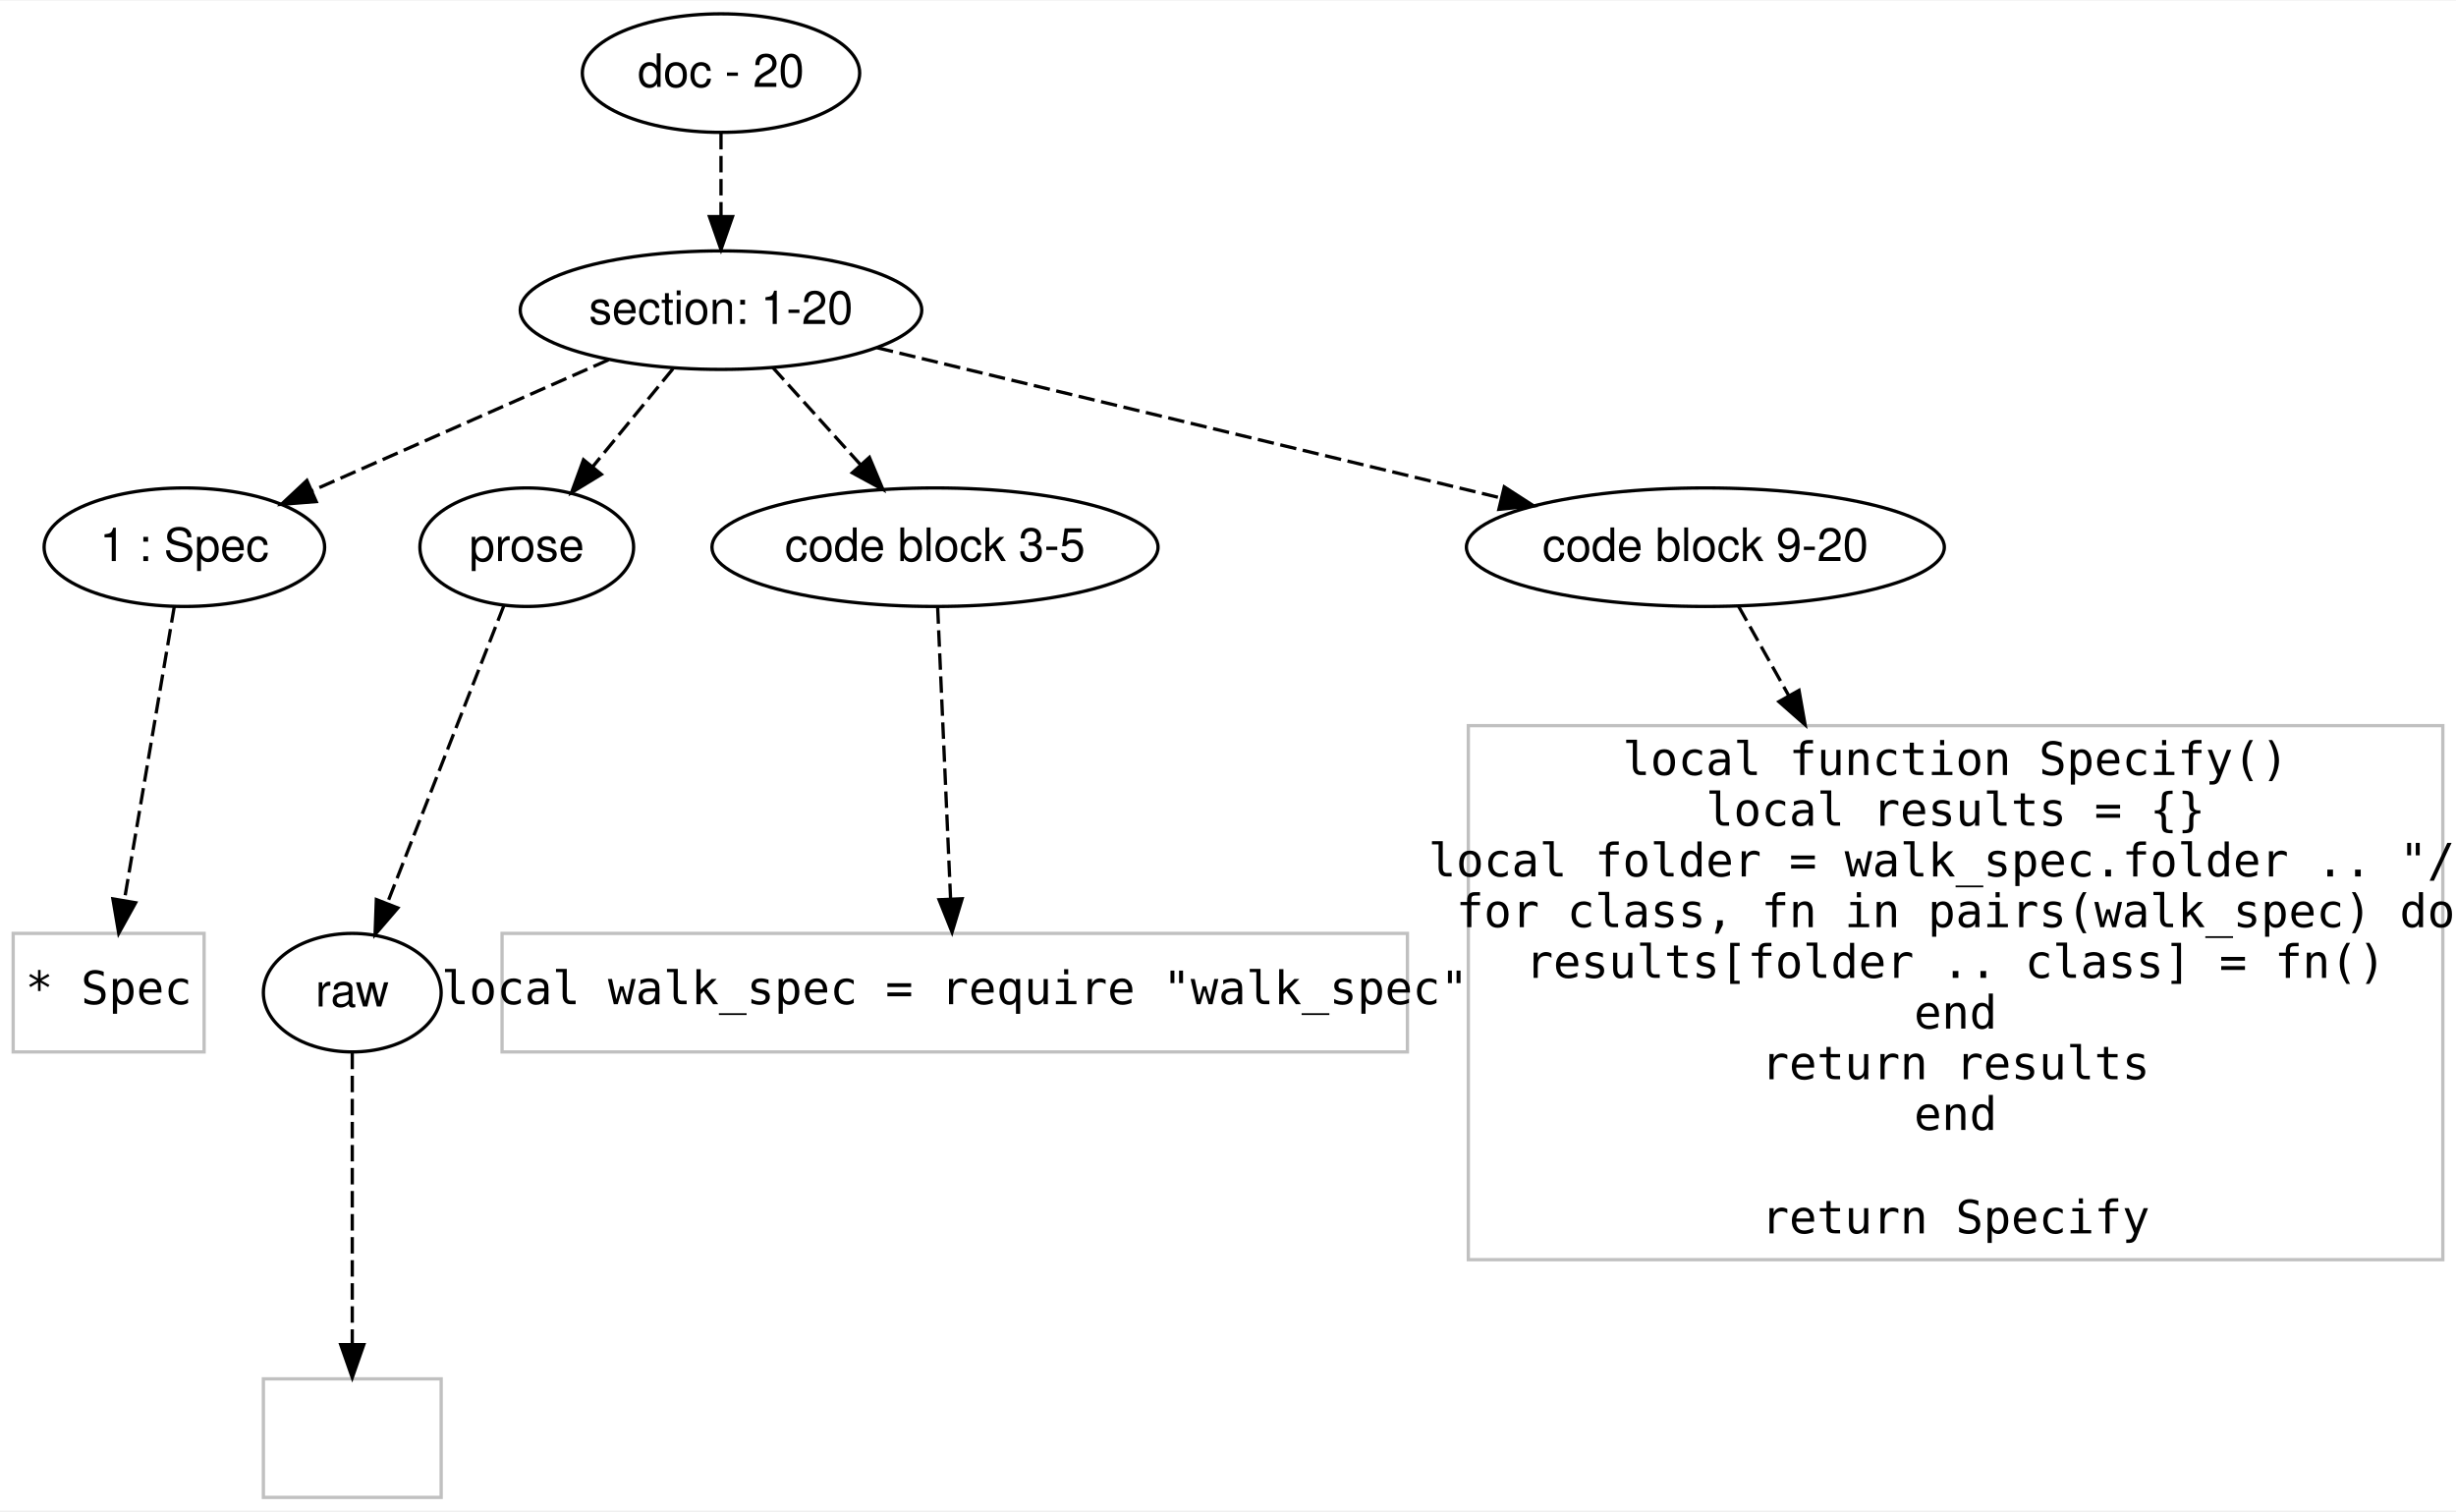
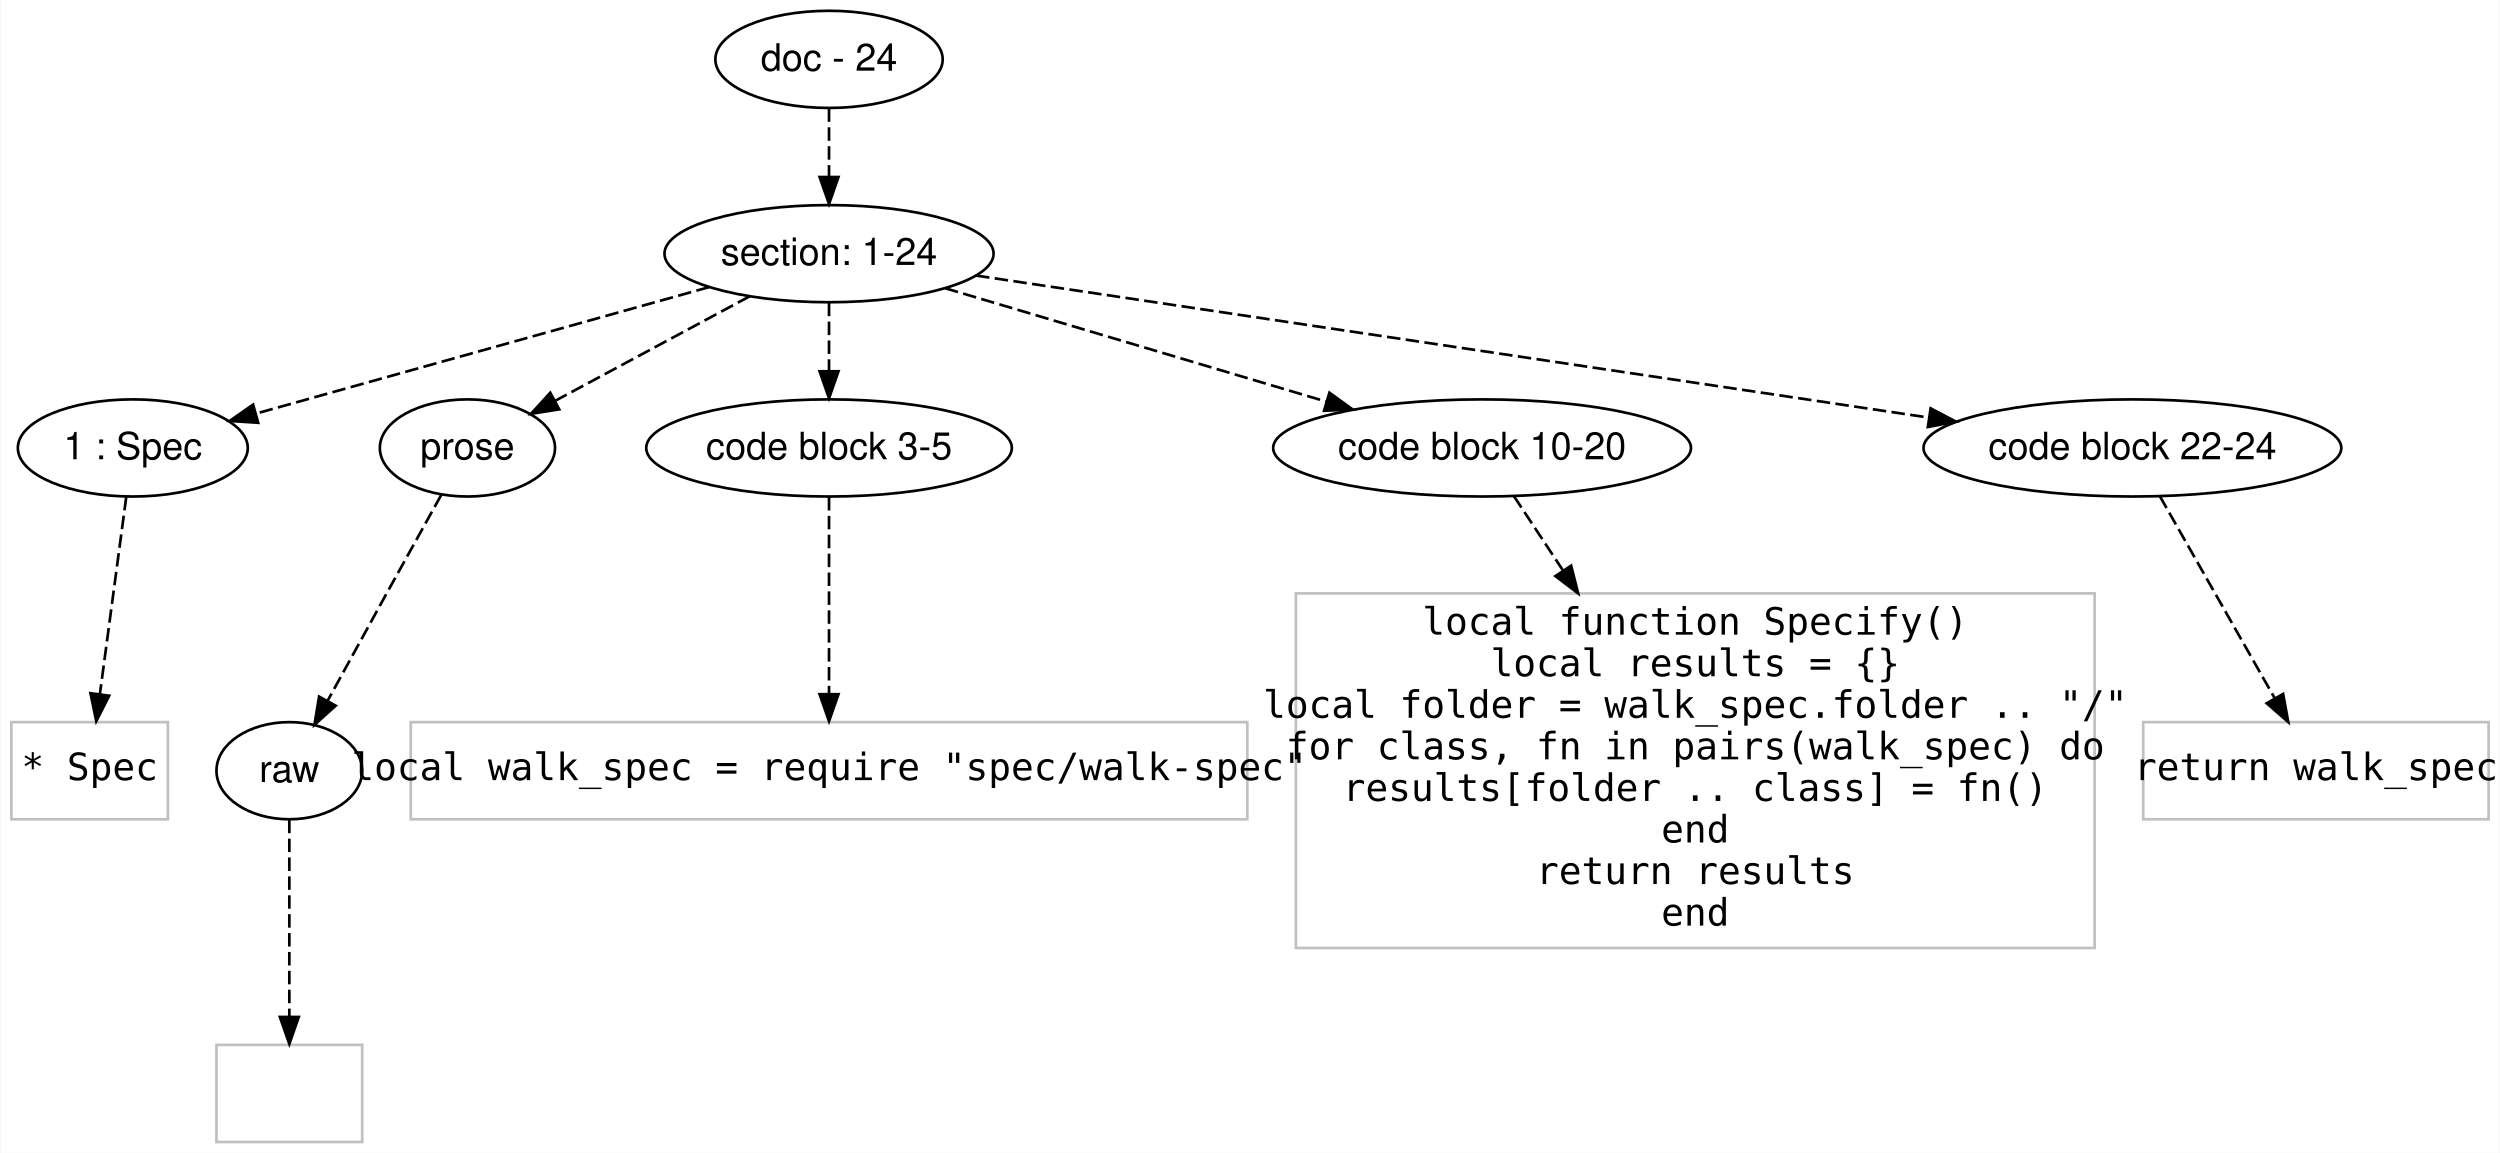
- <svg xmlns="http://www.w3.org/2000/svg" width="746pt" height="459pt" viewBox="0.00 0.00 746.00 458.60">
-   <g id="graph0" class="graph" transform="scale(1 1) rotate(0) translate(4 454.6003)">
-     <polygon fill="#ffffff" stroke="transparent" points="-4,4 -4,-454.6 742,-454.6 742,4 -4,4" />
+ <svg xmlns="http://www.w3.org/2000/svg" width="926pt" height="427pt" viewBox="0.00 0.00 926.00 427.20">
+   <g id="graph0" class="graph" transform="scale(1 1) rotate(0) translate(4 423.2002)">
+     <polygon fill="#ffffff" stroke="transparent" points="-4,4 -4,-423.2 922,-423.2 922,4 -4,4" />
    <g id="node1" class="node">
-       <ellipse fill="none" stroke="#000000" cx="215" cy="-432.6" rx="42.122" ry="18" />
-       <text text-anchor="middle" x="215" y="-428.4" font-family="Helvetica,sans-Serif" font-size="14.00" fill="#000000">doc - 20</text>
+       <ellipse fill="none" stroke="#000000" cx="303" cy="-401.2" rx="42.122" ry="18" />
+       <text text-anchor="middle" x="303" y="-397" font-family="Helvetica,sans-Serif" font-size="14.00" fill="#000000">doc - 24</text>
    </g>
    <g id="node2" class="node">
-       <ellipse fill="none" stroke="#000000" cx="215" cy="-360.6" rx="60.983" ry="18" />
-       <text text-anchor="middle" x="215" y="-356.4" font-family="Helvetica,sans-Serif" font-size="14.00" fill="#000000">section: 1-20</text>
+       <ellipse fill="none" stroke="#000000" cx="303" cy="-329.2" rx="60.983" ry="18" />
+       <text text-anchor="middle" x="303" y="-325" font-family="Helvetica,sans-Serif" font-size="14.00" fill="#000000">section: 1-24</text>
    </g>
    <g id="edge1" class="edge">
-       <path fill="none" stroke="#000000" stroke-dasharray="5,2" d="M215,-414.432C215,-406.731 215,-397.575 215,-389.017" />
-       <polygon fill="#000000" stroke="#000000" points="218.5,-389.014 215,-379.014 211.5,-389.014 218.5,-389.014" />
+       <path fill="none" stroke="#000000" stroke-dasharray="5,2" d="M303,-383.032C303,-375.331 303,-366.175 303,-357.617" />
+       <polygon fill="#000000" stroke="#000000" points="306.5,-357.613 303,-347.613 299.5,-357.614 306.5,-357.613" />
    </g>
    <g id="node3" class="node">
-       <ellipse fill="none" stroke="#000000" cx="52" cy="-288.6" rx="42.606" ry="18" />
-       <text text-anchor="middle" x="52" y="-284.4" font-family="Helvetica,sans-Serif" font-size="14.00" fill="#000000">1 : Spec</text>
+       <ellipse fill="none" stroke="#000000" cx="45" cy="-257.2" rx="42.606" ry="18" />
+       <text text-anchor="middle" x="45" y="-253" font-family="Helvetica,sans-Serif" font-size="14.00" fill="#000000">1 : Spec</text>
    </g>
    <g id="edge2" class="edge">
-       <path fill="none" stroke="#000000" stroke-dasharray="5,2" d="M180.83,-345.507C154.525,-333.887 118.154,-317.822 90.763,-305.723" />
-       <polygon fill="#000000" stroke="#000000" points="92.042,-302.461 81.48,-301.622 89.214,-308.865 92.042,-302.461" />
+       <path fill="none" stroke="#000000" stroke-dasharray="5,2" d="M258.648,-316.823C211.705,-303.723 137.987,-283.15 90.583,-269.921" />
+       <polygon fill="#000000" stroke="#000000" points="91.458,-266.532 80.885,-267.215 89.577,-273.274 91.458,-266.532" />
    </g>
    <g id="node4" class="node">
-       <ellipse fill="none" stroke="#000000" cx="156" cy="-288.6" rx="32.459" ry="18" />
-       <text text-anchor="middle" x="156" y="-284.4" font-family="Helvetica,sans-Serif" font-size="14.00" fill="#000000">prose</text>
+       <ellipse fill="none" stroke="#000000" cx="169" cy="-257.2" rx="32.459" ry="18" />
+       <text text-anchor="middle" x="169" y="-253" font-family="Helvetica,sans-Serif" font-size="14.00" fill="#000000">prose</text>
    </g>
    <g id="edge3" class="edge">
-       <path fill="none" stroke="#000000" stroke-dasharray="5,2" d="M200.416,-342.803C193.058,-333.823 184.02,-322.794 176.022,-313.033" />
-       <polygon fill="#000000" stroke="#000000" points="178.653,-310.723 169.608,-305.206 173.239,-315.159 178.653,-310.723" />
+       <path fill="none" stroke="#000000" stroke-dasharray="5,2" d="M273.593,-313.399C252.291,-301.954 223.493,-286.48 201.508,-274.667" />
+       <polygon fill="#000000" stroke="#000000" points="203.01,-271.501 192.545,-269.851 199.697,-277.668 203.01,-271.501" />
    </g>
    <g id="node5" class="node">
-       <ellipse fill="none" stroke="#000000" cx="280" cy="-288.6" rx="67.748" ry="18" />
-       <text text-anchor="middle" x="280" y="-284.4" font-family="Helvetica,sans-Serif" font-size="14.00" fill="#000000">code block 3-5</text>
+       <ellipse fill="none" stroke="#000000" cx="303" cy="-257.2" rx="67.748" ry="18" />
+       <text text-anchor="middle" x="303" y="-253" font-family="Helvetica,sans-Serif" font-size="14.00" fill="#000000">code block 3-5</text>
    </g>
    <g id="edge4" class="edge">
-       <path fill="none" stroke="#000000" stroke-dasharray="5,2" d="M230.735,-343.171C238.739,-334.304 248.612,-323.368 257.413,-313.62" />
-       <polygon fill="#000000" stroke="#000000" points="260.082,-315.887 264.185,-306.118 254.886,-311.196 260.082,-315.887" />
+       <path fill="none" stroke="#000000" stroke-dasharray="5,2" d="M303,-311.032C303,-303.331 303,-294.175 303,-285.617" />
+       <polygon fill="#000000" stroke="#000000" points="306.5,-285.613 303,-275.613 299.5,-285.614 306.5,-285.613" />
    </g>
    <g id="node6" class="node">
-       <ellipse fill="none" stroke="#000000" cx="514" cy="-288.6" rx="72.584" ry="18" />
-       <text text-anchor="middle" x="514" y="-284.4" font-family="Helvetica,sans-Serif" font-size="14.00" fill="#000000">code block 9-20</text>
+       <ellipse fill="none" stroke="#000000" cx="545" cy="-257.2" rx="77.421" ry="18" />
+       <text text-anchor="middle" x="545" y="-253" font-family="Helvetica,sans-Serif" font-size="14.00" fill="#000000">code block 10-20</text>
    </g>
    <g id="edge5" class="edge">
-       <path fill="none" stroke="#000000" stroke-dasharray="5,2" d="M262.377,-349.192C313.64,-336.848 395.588,-317.114 451.955,-303.541" />
-       <polygon fill="#000000" stroke="#000000" points="452.917,-306.909 461.819,-301.166 451.278,-300.104 452.917,-306.909" />
+       <path fill="none" stroke="#000000" stroke-dasharray="5,2" d="M345.986,-316.411C385.3,-304.714 443.769,-287.318 487.17,-274.406" />
+       <polygon fill="#000000" stroke="#000000" points="488.435,-277.681 497.021,-271.475 486.438,-270.972 488.435,-277.681" />
    </g>
    <g id="node7" class="node">
-       <polygon fill="none" stroke="#c0c0c0" points="58,-171.3 0,-171.3 0,-135.3 58,-135.3 58,-171.3" />
-       <text text-anchor="middle" x="29" y="-149.8" font-family="Inconsolata" font-size="14.00" fill="#000000">* Spec</text>
+       <ellipse fill="none" stroke="#000000" cx="786" cy="-257.2" rx="77.421" ry="18" />
+       <text text-anchor="middle" x="786" y="-253" font-family="Helvetica,sans-Serif" font-size="14.00" fill="#000000">code block 22-24</text>
    </g>
    <g id="edge6" class="edge">
-       <path fill="none" stroke="#000000" stroke-dasharray="5,2" d="M48.946,-270.634C45.062,-247.788 38.315,-208.095 33.755,-181.273" />
-       <polygon fill="#000000" stroke="#000000" points="37.193,-180.613 32.067,-171.341 30.292,-181.786 37.193,-180.613" />
+       <path fill="none" stroke="#000000" stroke-dasharray="5,2" d="M357.467,-321.081C443.844,-308.205 612.47,-283.068 710.47,-268.459" />
+       <polygon fill="#000000" stroke="#000000" points="711.228,-271.885 720.602,-266.949 710.196,-264.962 711.228,-271.885" />
    </g>
    <g id="node8" class="node">
-       <ellipse fill="none" stroke="#000000" cx="103" cy="-153.3" rx="27" ry="18" />
-       <text text-anchor="middle" x="103" y="-149.1" font-family="Helvetica,sans-Serif" font-size="14.00" fill="#000000">raw</text>
+       <polygon fill="none" stroke="#c0c0c0" points="58,-155.6 0,-155.6 0,-119.6 58,-119.6 58,-155.6" />
+       <text text-anchor="middle" x="29" y="-134.1" font-family="Inconsolata" font-size="14.00" fill="#000000">* Spec</text>
    </g>
    <g id="edge7" class="edge">
-       <path fill="none" stroke="#000000" stroke-dasharray="5,2" d="M149.071,-270.912C140.064,-247.919 124.243,-207.529 113.691,-180.593" />
-       <polygon fill="#000000" stroke="#000000" points="116.837,-179.027 109.93,-170.993 110.319,-181.58 116.837,-179.027" />
+       <path fill="none" stroke="#000000" stroke-dasharray="5,2" d="M42.57,-239.036C39.974,-219.63 35.824,-188.61 32.796,-165.978" />
+       <polygon fill="#000000" stroke="#000000" points="36.248,-165.383 31.453,-155.936 29.31,-166.312 36.248,-165.383" />
+     </g>
+     <g id="node9" class="node">
+       <ellipse fill="none" stroke="#000000" cx="103" cy="-137.6" rx="27" ry="18" />
+       <text text-anchor="middle" x="103" y="-133.4" font-family="Helvetica,sans-Serif" font-size="14.00" fill="#000000">raw</text>
+     </g>
+     <g id="edge8" class="edge">
+       <path fill="none" stroke="#000000" stroke-dasharray="5,2" d="M159.249,-239.703C153.37,-229.14 145.739,-215.405 139,-203.2 131.815,-190.188 123.862,-175.704 117.262,-163.662" />
+       <polygon fill="#000000" stroke="#000000" points="120.174,-161.692 112.3,-154.603 114.034,-165.055 120.174,-161.692" />
+     </g>
+     <g id="node11" class="node">
+       <polygon fill="none" stroke="#c0c0c0" points="458,-155.6 148,-155.6 148,-119.6 458,-119.6 458,-155.6" />
+       <text text-anchor="middle" x="303" y="-134.1" font-family="Inconsolata" font-size="14.00" fill="#000000">local walk_spec = require "spec/walk-spec"</text>
+     </g>
+     <g id="edge10" class="edge">
+       <path fill="none" stroke="#000000" stroke-dasharray="5,2" d="M303,-239.036C303,-219.63 303,-188.61 303,-165.978" />
+       <polygon fill="#000000" stroke="#000000" points="306.5,-165.936 303,-155.936 299.5,-165.936 306.5,-165.936" />
+     </g>
+     <g id="node12" class="node">
+       <polygon fill="none" stroke="#c0c0c0" points="772,-203.3 476,-203.3 476,-71.9 772,-71.9 772,-203.3" />
+       <text text-anchor="middle" x="624" y="-188" font-family="Inconsolata" font-size="14.00" fill="#000000">local function Specify()</text>
+       <text text-anchor="middle" x="624" y="-172.6" font-family="Inconsolata" font-size="14.00" fill="#000000">  local results = {}</text>
+       <text text-anchor="middle" x="624" y="-157.2" font-family="Inconsolata" font-size="14.00" fill="#000000">  local folder = walk_spec.folder .. "/"</text>
+       <text text-anchor="middle" x="624" y="-141.8" font-family="Inconsolata" font-size="14.00" fill="#000000">  for class, fn in pairs(walk_spec) do</text>
+       <text text-anchor="middle" x="624" y="-126.4" font-family="Inconsolata" font-size="14.00" fill="#000000">    results[folder .. class] = fn()</text>
+       <text text-anchor="middle" x="624" y="-111" font-family="Inconsolata" font-size="14.00" fill="#000000">  end</text>
+       <text text-anchor="middle" x="624" y="-95.6" font-family="Inconsolata" font-size="14.00" fill="#000000">  return results</text>
+       <text text-anchor="middle" x="624" y="-80.2" font-family="Inconsolata" font-size="14.00" fill="#000000">end</text>
+     </g>
+     <g id="edge11" class="edge">
+       <path fill="none" stroke="#000000" stroke-dasharray="5,2" d="M556.827,-239.295C561.905,-231.607 568.209,-222.064 574.904,-211.927" />
+       <polygon fill="#000000" stroke="#000000" points="578.011,-213.574 580.602,-203.301 572.17,-209.716 578.011,-213.574" />
+     </g>
+     <g id="node13" class="node">
+       <polygon fill="none" stroke="#c0c0c0" points="918,-155.6 790,-155.6 790,-119.6 918,-119.6 918,-155.6" />
+       <text text-anchor="middle" x="854" y="-134.1" font-family="Inconsolata" font-size="14.00" fill="#000000">return walk_spec</text>
+     </g>
+     <g id="edge12" class="edge">
+       <path fill="none" stroke="#000000" stroke-dasharray="5,2" d="M796.18,-239.295C807.447,-219.478 825.728,-187.326 838.715,-164.483" />
+       <polygon fill="#000000" stroke="#000000" points="841.85,-166.051 843.75,-155.628 835.765,-162.591 841.85,-166.051" />
    </g>
    <g id="node10" class="node">
-       <polygon fill="none" stroke="#c0c0c0" points="423.5,-171.3 148.5,-171.3 148.5,-135.3 423.5,-135.3 423.5,-171.3" />
-       <text text-anchor="middle" x="286" y="-149.8" font-family="Inconsolata" font-size="14.00" fill="#000000">local walk_spec = require "walk_spec"</text>
+       <polygon fill="none" stroke="#c0c0c0" points="130,-36 76,-36 76,0 130,0 130,-36" />
    </g>
    <g id="edge9" class="edge">
-       <path fill="none" stroke="#000000" stroke-dasharray="5,2" d="M280.809,-270.353C281.816,-247.657 283.546,-208.649 284.729,-181.95" />
-       <polygon fill="#000000" stroke="#000000" points="288.238,-181.836 285.185,-171.69 281.245,-181.525 288.238,-181.836" />
-     </g>
-     <g id="node11" class="node">
-       <polygon fill="none" stroke="#c0c0c0" points="738,-234.401 442,-234.401 442,-72.199 738,-72.199 738,-234.401" />
-       <text text-anchor="middle" x="590" y="-219.4" font-family="Inconsolata" font-size="14.00" fill="#000000">local function Specify()</text>
-       <text text-anchor="middle" x="590" y="-204" font-family="Inconsolata" font-size="14.00" fill="#000000">  local results = {}</text>
-       <text text-anchor="middle" x="590" y="-188.6" font-family="Inconsolata" font-size="14.00" fill="#000000">  local folder = walk_spec.folder .. "/"</text>
-       <text text-anchor="middle" x="590" y="-173.2" font-family="Inconsolata" font-size="14.00" fill="#000000">  for class, fn in pairs(walk_spec) do</text>
-       <text text-anchor="middle" x="590" y="-157.8" font-family="Inconsolata" font-size="14.00" fill="#000000">    results[folder .. class] = fn()</text>
-       <text text-anchor="middle" x="590" y="-142.4" font-family="Inconsolata" font-size="14.00" fill="#000000">  end</text>
-       <text text-anchor="middle" x="590" y="-127" font-family="Inconsolata" font-size="14.00" fill="#000000">  return results</text>
-       <text text-anchor="middle" x="590" y="-111.6" font-family="Inconsolata" font-size="14.00" fill="#000000">end</text>
-       <text text-anchor="middle" x="590" y="-80.2" font-family="Inconsolata" font-size="14.00" fill="#000000">return Specify</text>
-     </g>
-     <g id="edge10" class="edge">
-       <path fill="none" stroke="#000000" stroke-dasharray="5,2" d="M524.092,-270.634C528.351,-263.052 533.652,-253.615 539.385,-243.409" />
-       <polygon fill="#000000" stroke="#000000" points="542.442,-245.112 544.288,-234.679 536.339,-241.683 542.442,-245.112" />
-     </g>
-     <g id="node9" class="node">
-       <polygon fill="none" stroke="#c0c0c0" points="130,-36 76,-36 76,0 130,0 130,-36" />
-     </g>
-     <g id="edge8" class="edge">
-       <path fill="none" stroke="#000000" stroke-dasharray="5,2" d="M103,-135.053C103,-112.357 103,-73.349 103,-46.65" />
-       <polygon fill="#000000" stroke="#000000" points="106.5,-46.39 103,-36.39 99.5,-46.39 106.5,-46.39" />
+       <path fill="none" stroke="#000000" stroke-dasharray="5,2" d="M103,-119.435C103,-100.029 103,-69.01 103,-46.378" />
+       <polygon fill="#000000" stroke="#000000" points="106.5,-46.336 103,-36.336 99.5,-46.336 106.5,-46.336" />
    </g>
  </g>
</svg>
